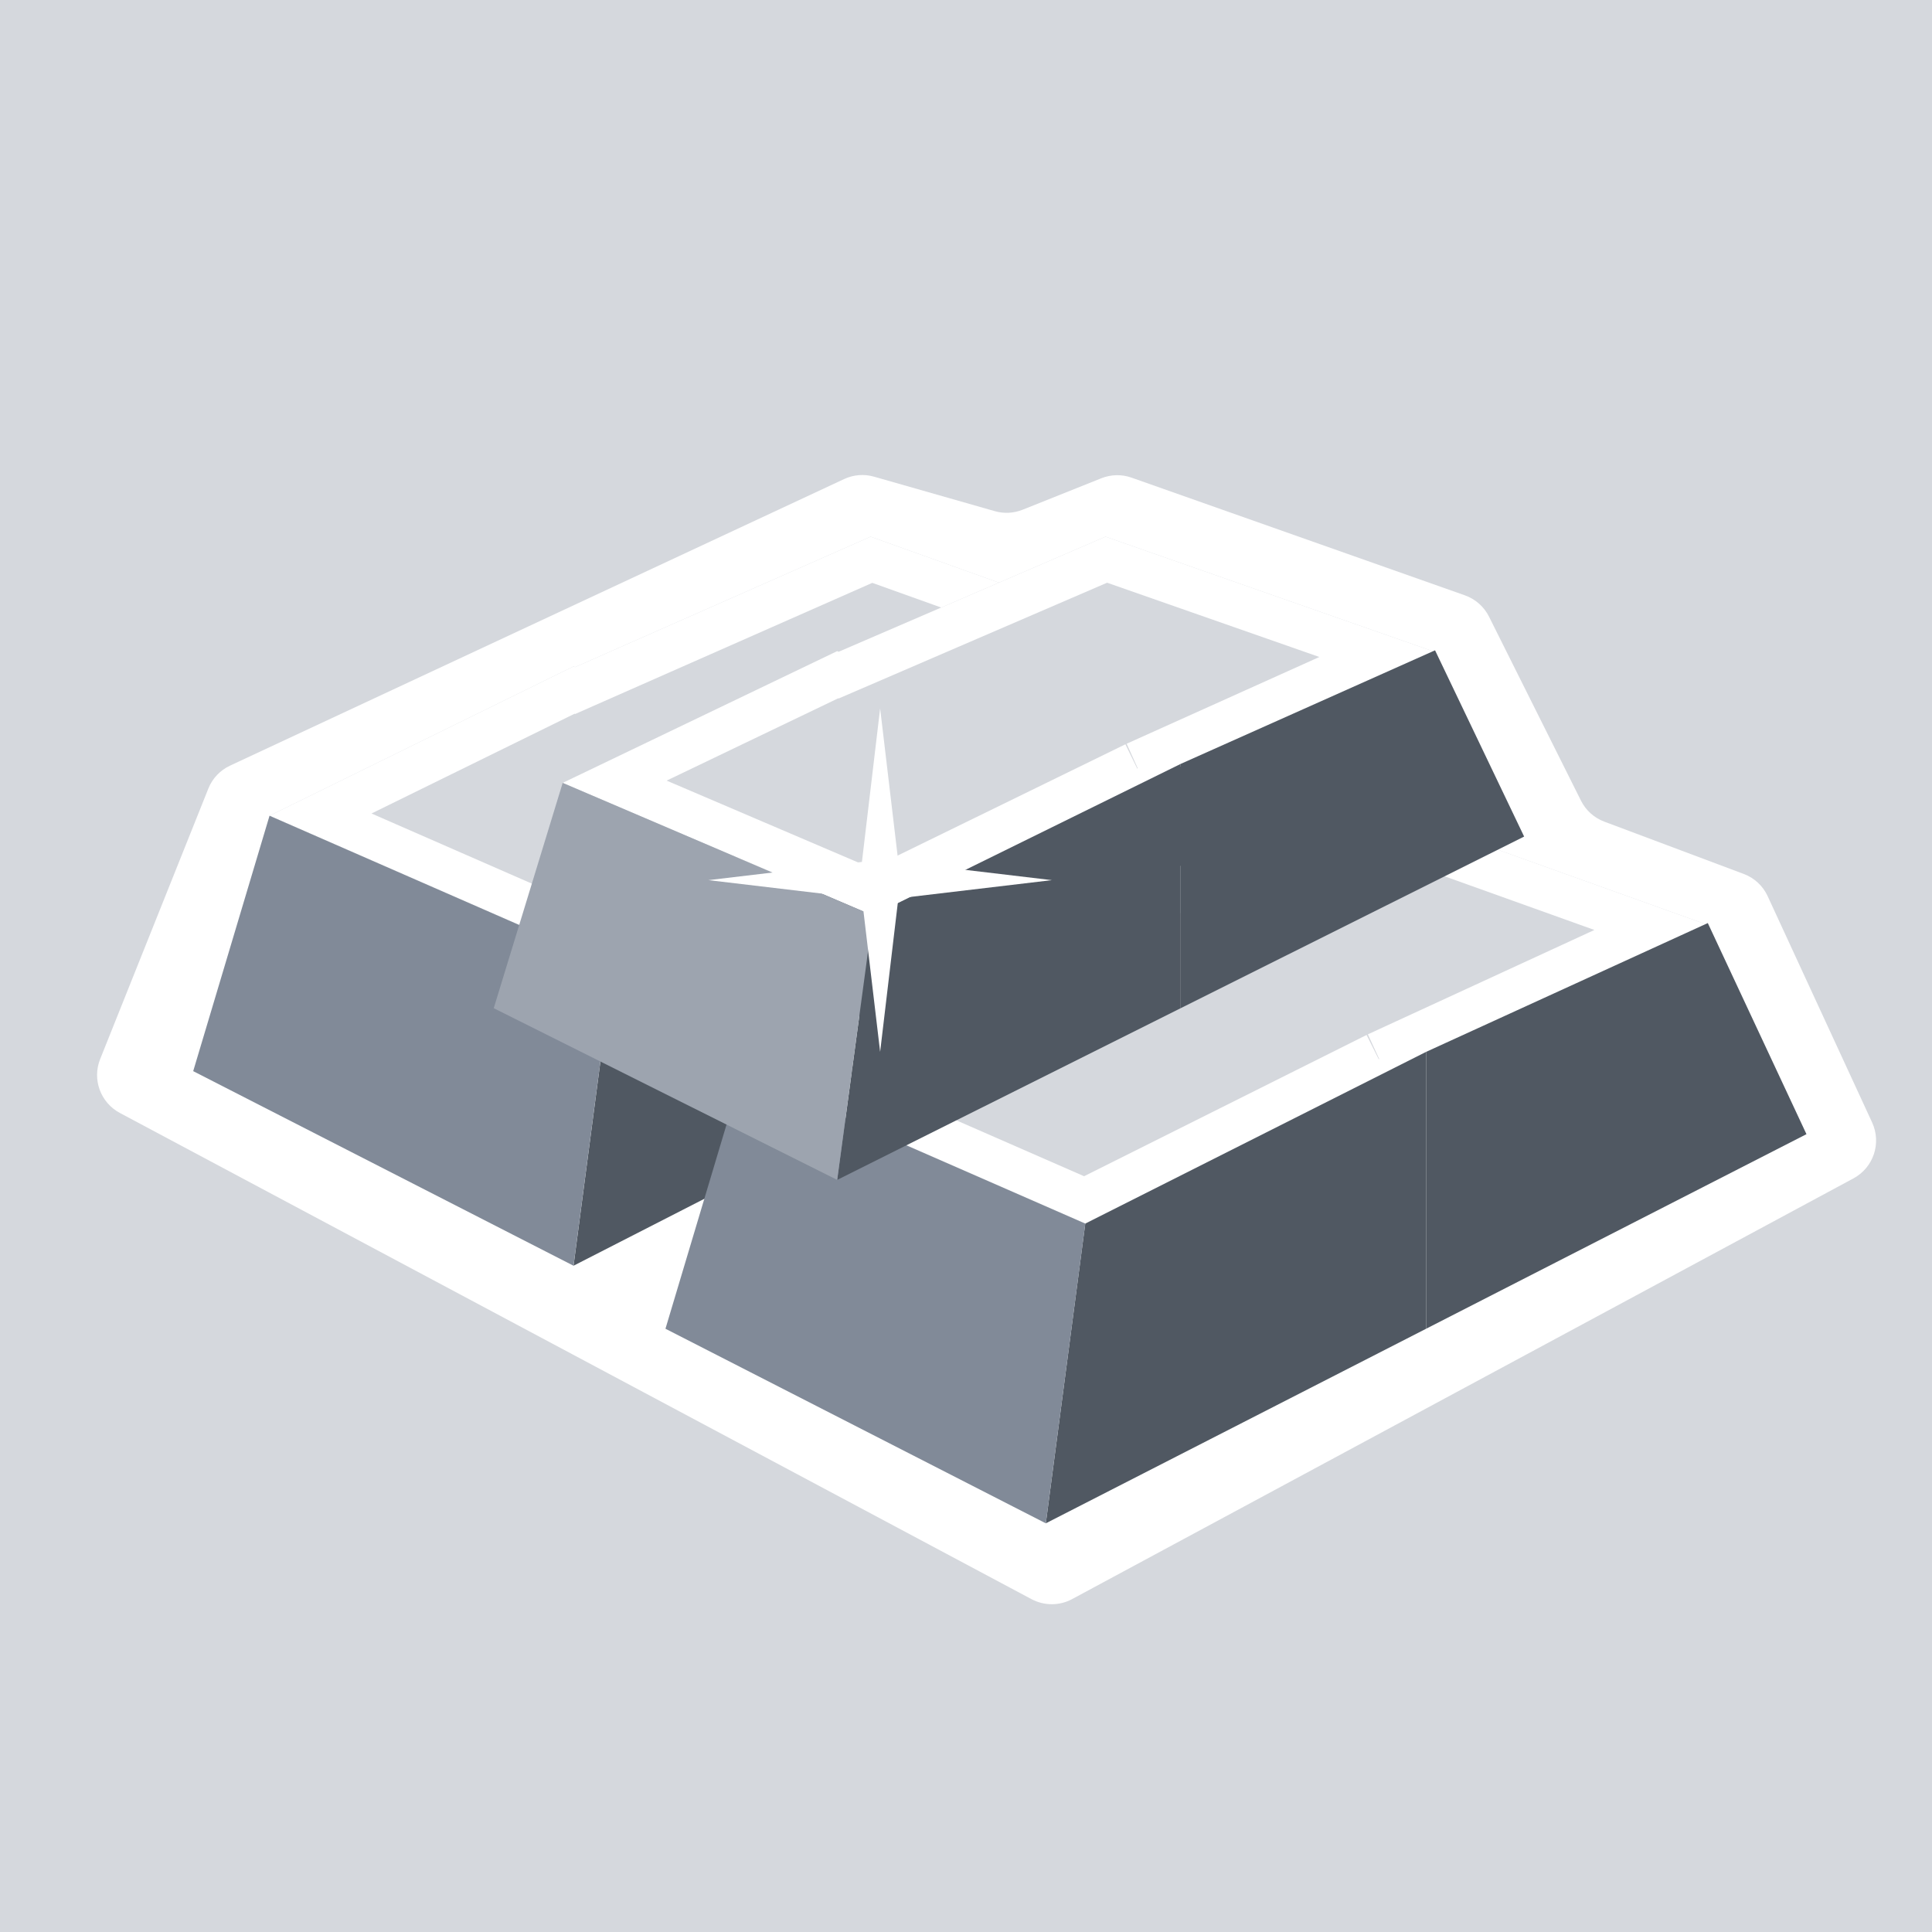
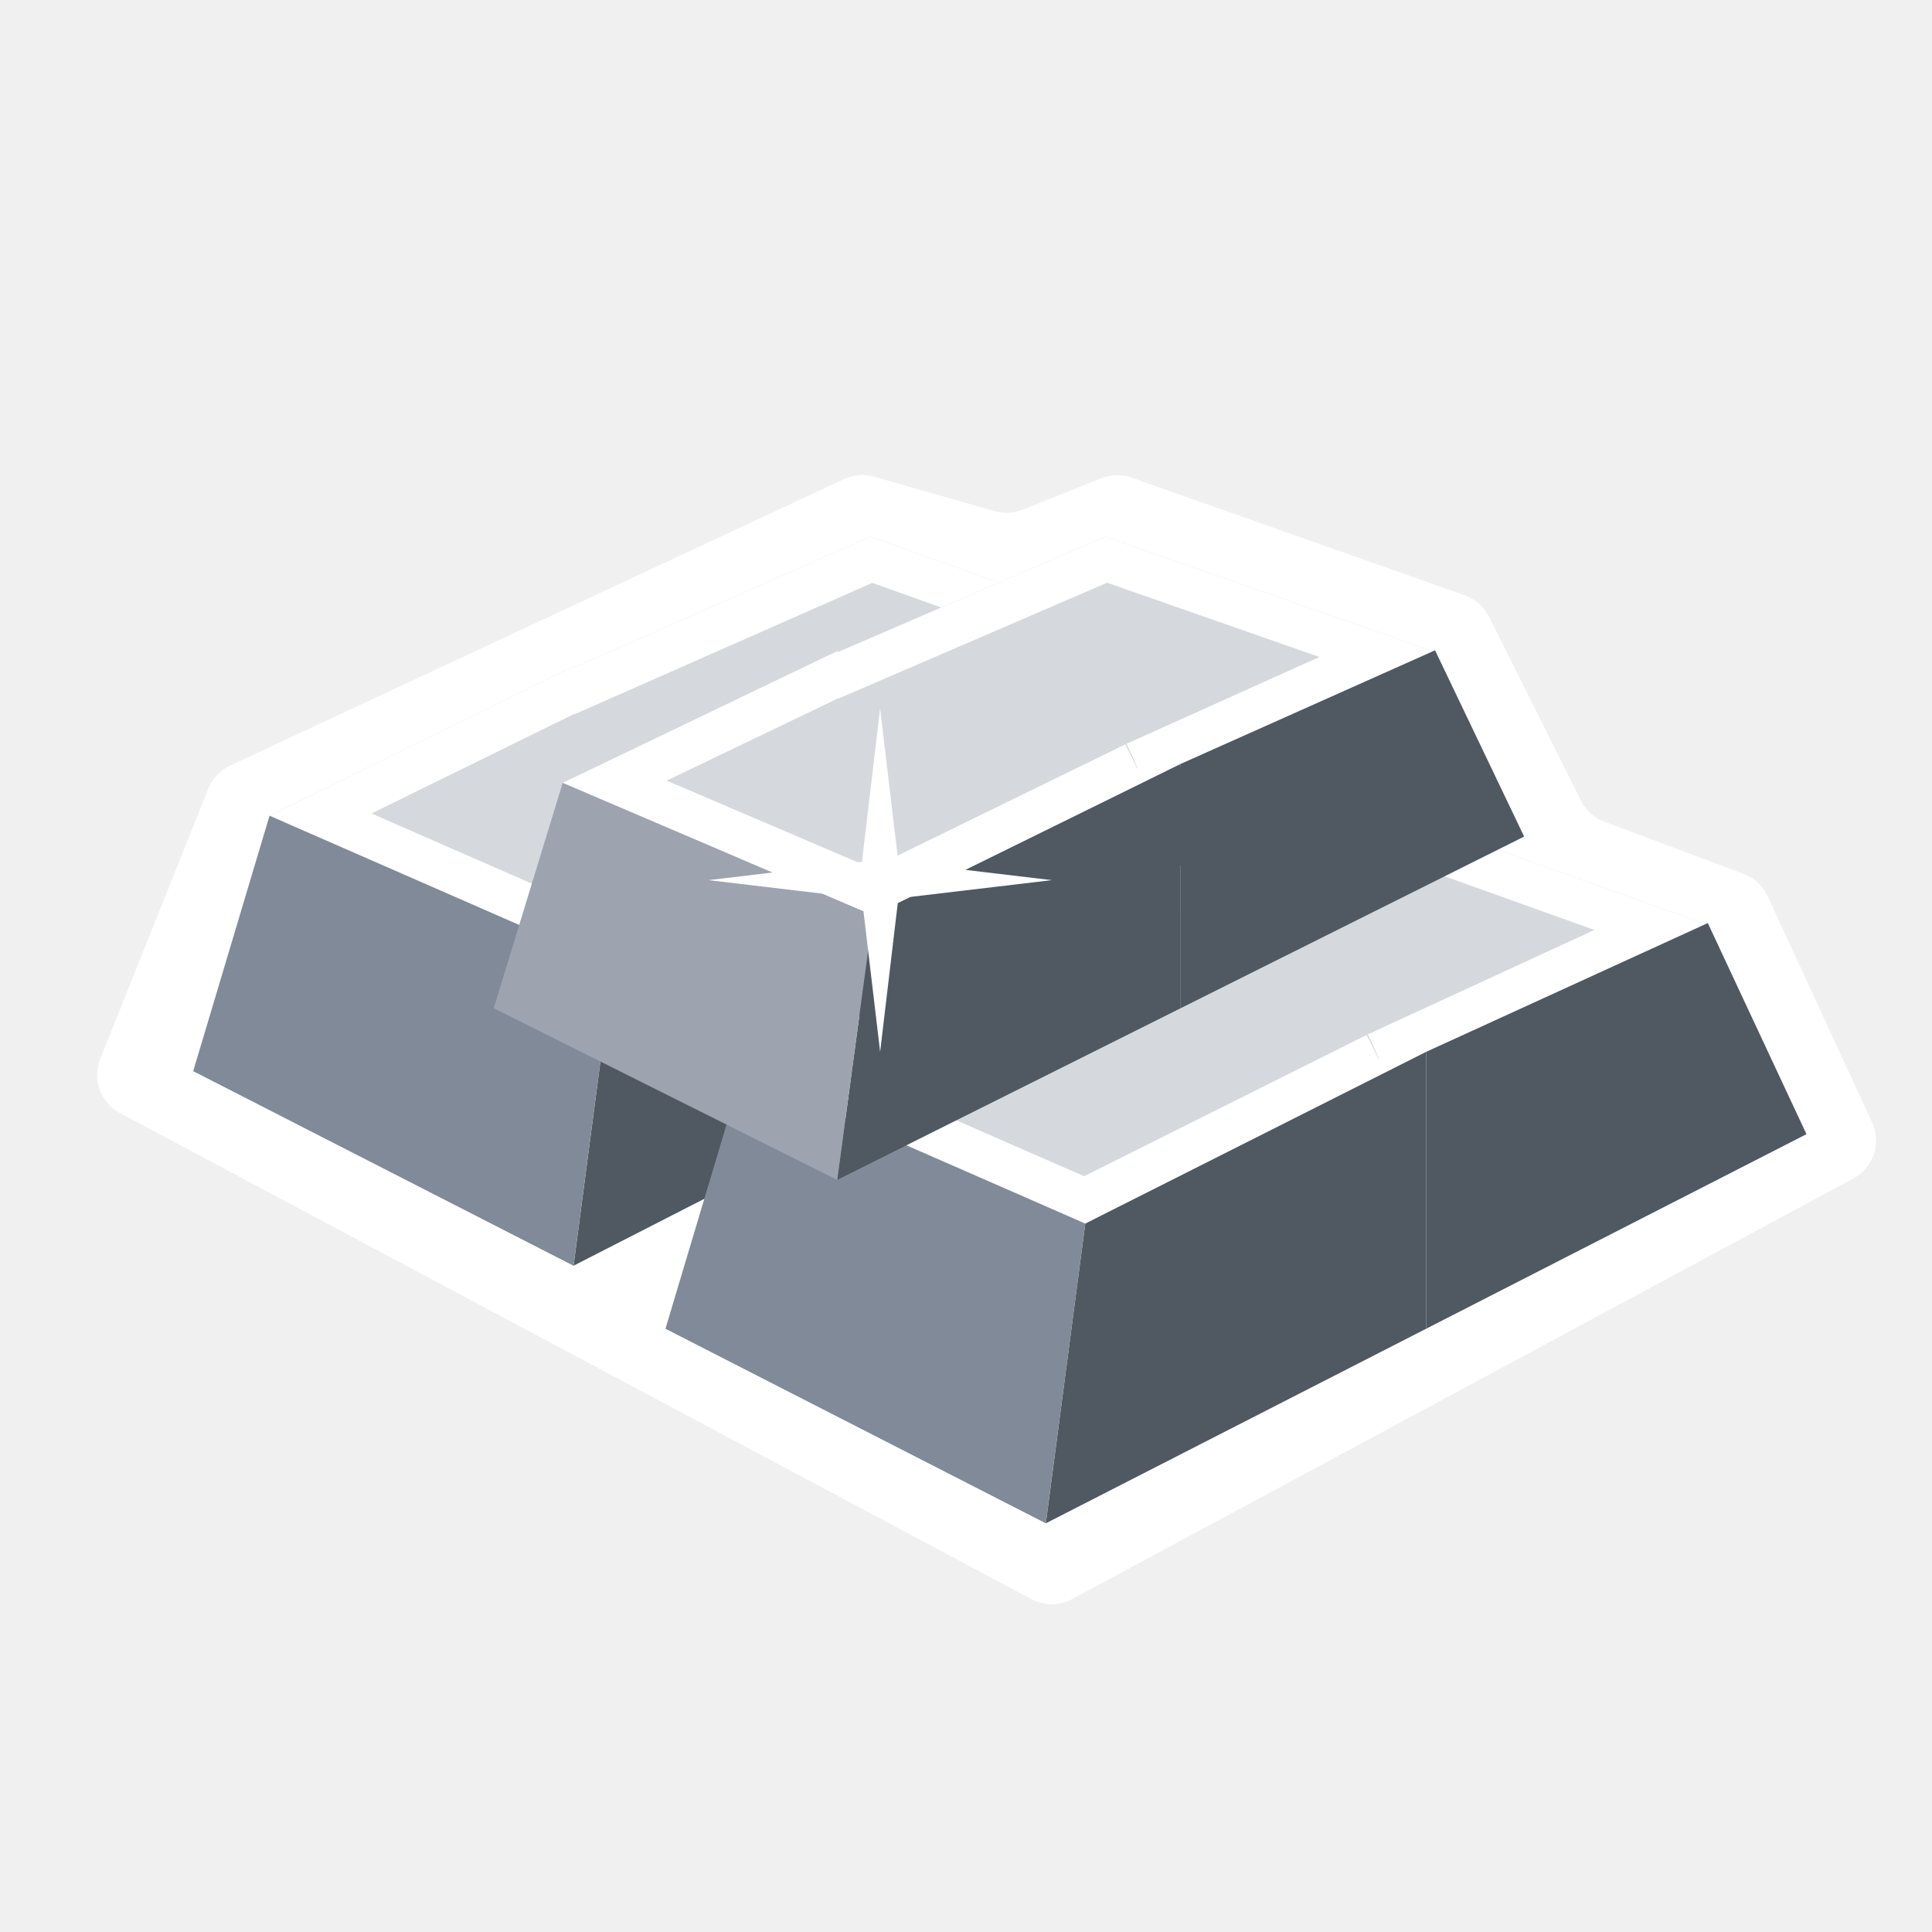
<svg xmlns="http://www.w3.org/2000/svg" width="45" height="45" viewBox="0 0 45 45" fill="none">
-   <path d="M0 0H45V45H0V0Z" fill="#D5D8DD" />
  <path d="M5.359 17.833L19.662 11.158C19.88 11.056 20.128 11.036 20.359 11.103L23.171 11.906C23.384 11.967 23.612 11.955 23.817 11.873L25.651 11.14C25.876 11.05 26.126 11.044 26.355 11.125L34.119 13.866C34.363 13.952 34.565 14.13 34.681 14.361L36.824 18.649C36.937 18.875 37.131 19.049 37.368 19.138L40.615 20.356C40.862 20.448 41.062 20.634 41.172 20.873L43.606 26.146C43.827 26.626 43.637 27.195 43.172 27.446L24.972 37.246C24.677 37.405 24.323 37.405 24.027 37.248L2.791 25.922C2.341 25.682 2.143 25.142 2.333 24.668L4.853 18.367C4.947 18.131 5.128 17.94 5.359 17.833Z" fill="white" />
  <mask id="path-3-inside-1_5790_1067" fill="white">
    <path fill-rule="evenodd" clip-rule="evenodd" d="M13.395 15.538L20.278 12.5L28.778 15.544L21.278 19L21.023 18.889L21.278 19L14.278 22.5L6.278 19L13.358 15.522L13.395 15.538Z" />
  </mask>
  <path fill-rule="evenodd" clip-rule="evenodd" d="M13.395 15.538L20.278 12.5L28.778 15.544L21.278 19L21.023 18.889L21.278 19L14.278 22.5L6.278 19L13.358 15.522L13.395 15.538Z" fill="#D5D8DD" />
  <path d="M20.278 12.5L19.875 11.585L20.24 11.424L20.616 11.559L20.278 12.5ZM13.395 15.538L13.799 16.453L13.396 16.631L12.993 16.454L13.395 15.538ZM28.778 15.544L29.116 14.603L31.42 15.428L29.197 16.453L28.778 15.544ZM21.278 19L21.697 19.908L21.289 20.096L20.877 19.916L21.278 19ZM21.023 18.889L20.621 19.804L21.424 17.972L21.023 18.889ZM21.278 19L21.68 18.085L23.631 18.942L21.725 19.895L21.278 19ZM14.278 22.5L14.725 23.395L14.306 23.604L13.877 23.417L14.278 22.5ZM6.278 19L5.877 19.917L3.903 19.053L5.837 18.103L6.278 19ZM13.358 15.522L12.917 14.625L13.335 14.42L13.76 14.607L13.358 15.522ZM20.682 13.415L13.799 16.453L12.991 14.623L19.875 11.585L20.682 13.415ZM28.441 16.486L19.941 13.441L20.616 11.559L29.116 14.603L28.441 16.486ZM20.86 18.092L28.36 14.636L29.197 16.453L21.697 19.908L20.86 18.092ZM21.424 17.972L21.679 18.084L20.877 19.916L20.622 19.805L21.424 17.972ZM20.876 19.916L20.621 19.804L21.425 17.973L21.68 18.085L20.876 19.916ZM13.831 21.606L20.831 18.106L21.725 19.895L14.725 23.395L13.831 21.606ZM6.679 18.084L14.679 21.584L13.877 23.417L5.877 19.917L6.679 18.084ZM13.799 16.42L6.719 19.898L5.837 18.103L12.917 14.625L13.799 16.42ZM12.993 16.454L12.956 16.438L13.76 14.607L13.797 14.623L12.993 16.454Z" fill="white" mask="url(#path-3-inside-1_5790_1067)" />
  <path d="M22.217 18.5L28.778 15.5L31.076 20.417L22.217 24.949V18.5Z" fill="#505862" />
  <path d="M14.278 22.5L22.217 18.5V24.949L13.359 29.481L14.278 22.5Z" fill="#505862" />
  <path d="M6.278 19L14.278 22.5L13.358 29.481L4.5 24.949L6.278 19Z" fill="#818A98" />
  <mask id="path-7-inside-2_5790_1067" fill="white">
    <path fill-rule="evenodd" clip-rule="evenodd" d="M24.395 21.538L31.279 18.5L39.779 21.544L32.278 25L32.023 24.889L32.278 25L25.278 28.5L17.278 25L24.358 21.522L24.395 21.538Z" />
  </mask>
  <path fill-rule="evenodd" clip-rule="evenodd" d="M24.395 21.538L31.279 18.5L39.779 21.544L32.278 25L32.023 24.889L32.278 25L25.278 28.5L17.278 25L24.358 21.522L24.395 21.538Z" fill="#D5D8DD" />
  <path d="M31.279 18.5L30.875 17.585L31.24 17.424L31.616 17.559L31.279 18.5ZM24.395 21.538L24.799 22.453L24.396 22.631L23.993 22.454L24.395 21.538ZM39.779 21.544L40.116 20.603L42.42 21.428L40.197 22.453L39.779 21.544ZM32.278 25L32.697 25.908L32.289 26.096L31.878 25.916L32.278 25ZM32.023 24.889L31.621 25.804L32.424 23.972L32.023 24.889ZM32.278 25L32.68 24.085L34.632 24.942L32.725 25.895L32.278 25ZM25.278 28.5L25.726 29.395L25.307 29.604L24.878 29.417L25.278 28.5ZM17.278 25L16.878 25.917L14.903 25.053L16.837 24.103L17.278 25ZM24.358 21.522L23.918 20.625L24.335 20.42L24.761 20.607L24.358 21.522ZM31.682 19.415L24.799 22.453L23.991 20.623L30.875 17.585L31.682 19.415ZM39.441 22.486L30.941 19.441L31.616 17.559L40.116 20.603L39.441 22.486ZM31.86 24.092L39.36 20.636L40.197 22.453L32.697 25.908L31.86 24.092ZM32.424 23.972L32.679 24.084L31.878 25.916L31.623 25.805L32.424 23.972ZM31.876 25.916L31.621 25.804L32.426 23.973L32.68 24.085L31.876 25.916ZM24.831 27.606L31.831 24.106L32.725 25.895L25.726 29.395L24.831 27.606ZM17.679 24.084L25.679 27.584L24.878 29.417L16.878 25.917L17.679 24.084ZM24.799 22.42L17.719 25.898L16.837 24.103L23.918 20.625L24.799 22.42ZM23.993 22.454L23.956 22.438L24.761 20.607L24.797 20.623L23.993 22.454Z" fill="white" mask="url(#path-7-inside-2_5790_1067)" />
  <path d="M33.217 24.5L39.778 21.5L42.076 26.417L33.217 30.949V24.5Z" fill="#505862" />
  <path d="M25.278 28.5L33.217 24.5V30.949L24.359 35.481L25.278 28.5Z" fill="#505862" />
  <path d="M17.279 25L25.279 28.5L24.359 35.481L15.5 30.949L17.279 25Z" fill="#818A98" />
  <mask id="path-11-inside-3_5790_1067" fill="white">
    <path fill-rule="evenodd" clip-rule="evenodd" d="M19.533 15.181L25.75 12.5L33.426 15.186L26.652 18.235L26.398 18.125L26.652 18.235L20.331 21.323L13.106 18.235L19.5 15.166L19.533 15.181Z" />
  </mask>
  <path fill-rule="evenodd" clip-rule="evenodd" d="M19.533 15.181L25.75 12.5L33.426 15.186L26.652 18.235L26.398 18.125L26.652 18.235L20.331 21.323L13.106 18.235L19.5 15.166L19.533 15.181Z" fill="#D5D8DD" />
  <path d="M25.75 12.5L25.354 11.582L25.712 11.427L26.08 11.556L25.75 12.5ZM19.533 15.181L19.929 16.099L19.534 16.269L19.139 16.099L19.533 15.181ZM33.426 15.186L33.756 14.242L36.121 15.069L33.836 16.098L33.426 15.186ZM26.652 18.235L27.063 19.146L26.663 19.326L26.259 19.154L26.652 18.235ZM26.398 18.125L26.003 19.044L26.791 17.206L26.398 18.125ZM26.652 18.235L27.047 17.316L29.051 18.176L27.091 19.133L26.652 18.235ZM20.331 21.323L20.77 22.221L20.358 22.422L19.938 22.242L20.331 21.323ZM13.106 18.235L12.713 19.154L10.685 18.288L12.673 17.333L13.106 18.235ZM19.5 15.166L19.067 14.265L19.477 14.068L19.894 14.247L19.5 15.166ZM26.145 13.418L19.929 16.099L19.137 14.262L25.354 11.582L26.145 13.418ZM33.096 16.13L25.419 13.444L26.08 11.556L33.756 14.242L33.096 16.13ZM26.242 17.323L33.015 14.274L33.836 16.098L27.063 19.146L26.242 17.323ZM26.791 17.206L27.046 17.315L26.259 19.154L26.005 19.045L26.791 17.206ZM26.258 19.154L26.003 19.044L26.792 17.207L27.047 17.316L26.258 19.154ZM19.892 20.424L26.213 17.336L27.091 19.133L20.77 22.221L19.892 20.424ZM13.499 17.315L20.724 20.403L19.938 22.242L12.713 19.154L13.499 17.315ZM19.933 16.068L13.539 19.136L12.673 17.333L19.067 14.265L19.933 16.068ZM19.139 16.099L19.106 16.085L19.894 14.247L19.928 14.261L19.139 16.099Z" fill="white" mask="url(#path-11-inside-3_5790_1067)" />
  <path d="M27.5 17.793L33.425 15.147L35.5 19.485L27.5 23.483V17.793Z" fill="#505862" />
  <path d="M20.331 21.322L27.5 17.793V23.483L19.5 27.482L20.331 21.322Z" fill="#505862" />
  <path d="M13.106 18.235L20.331 21.323L19.5 27.482L11.5 23.483L13.106 18.235Z" fill="#9DA4AF" />
  <path d="M20.5 16.5L20.924 20.076L24.5 20.5L20.924 20.924L20.5 24.5L20.076 20.924L16.5 20.5L20.076 20.076L20.5 16.5Z" fill="white" />
</svg>
